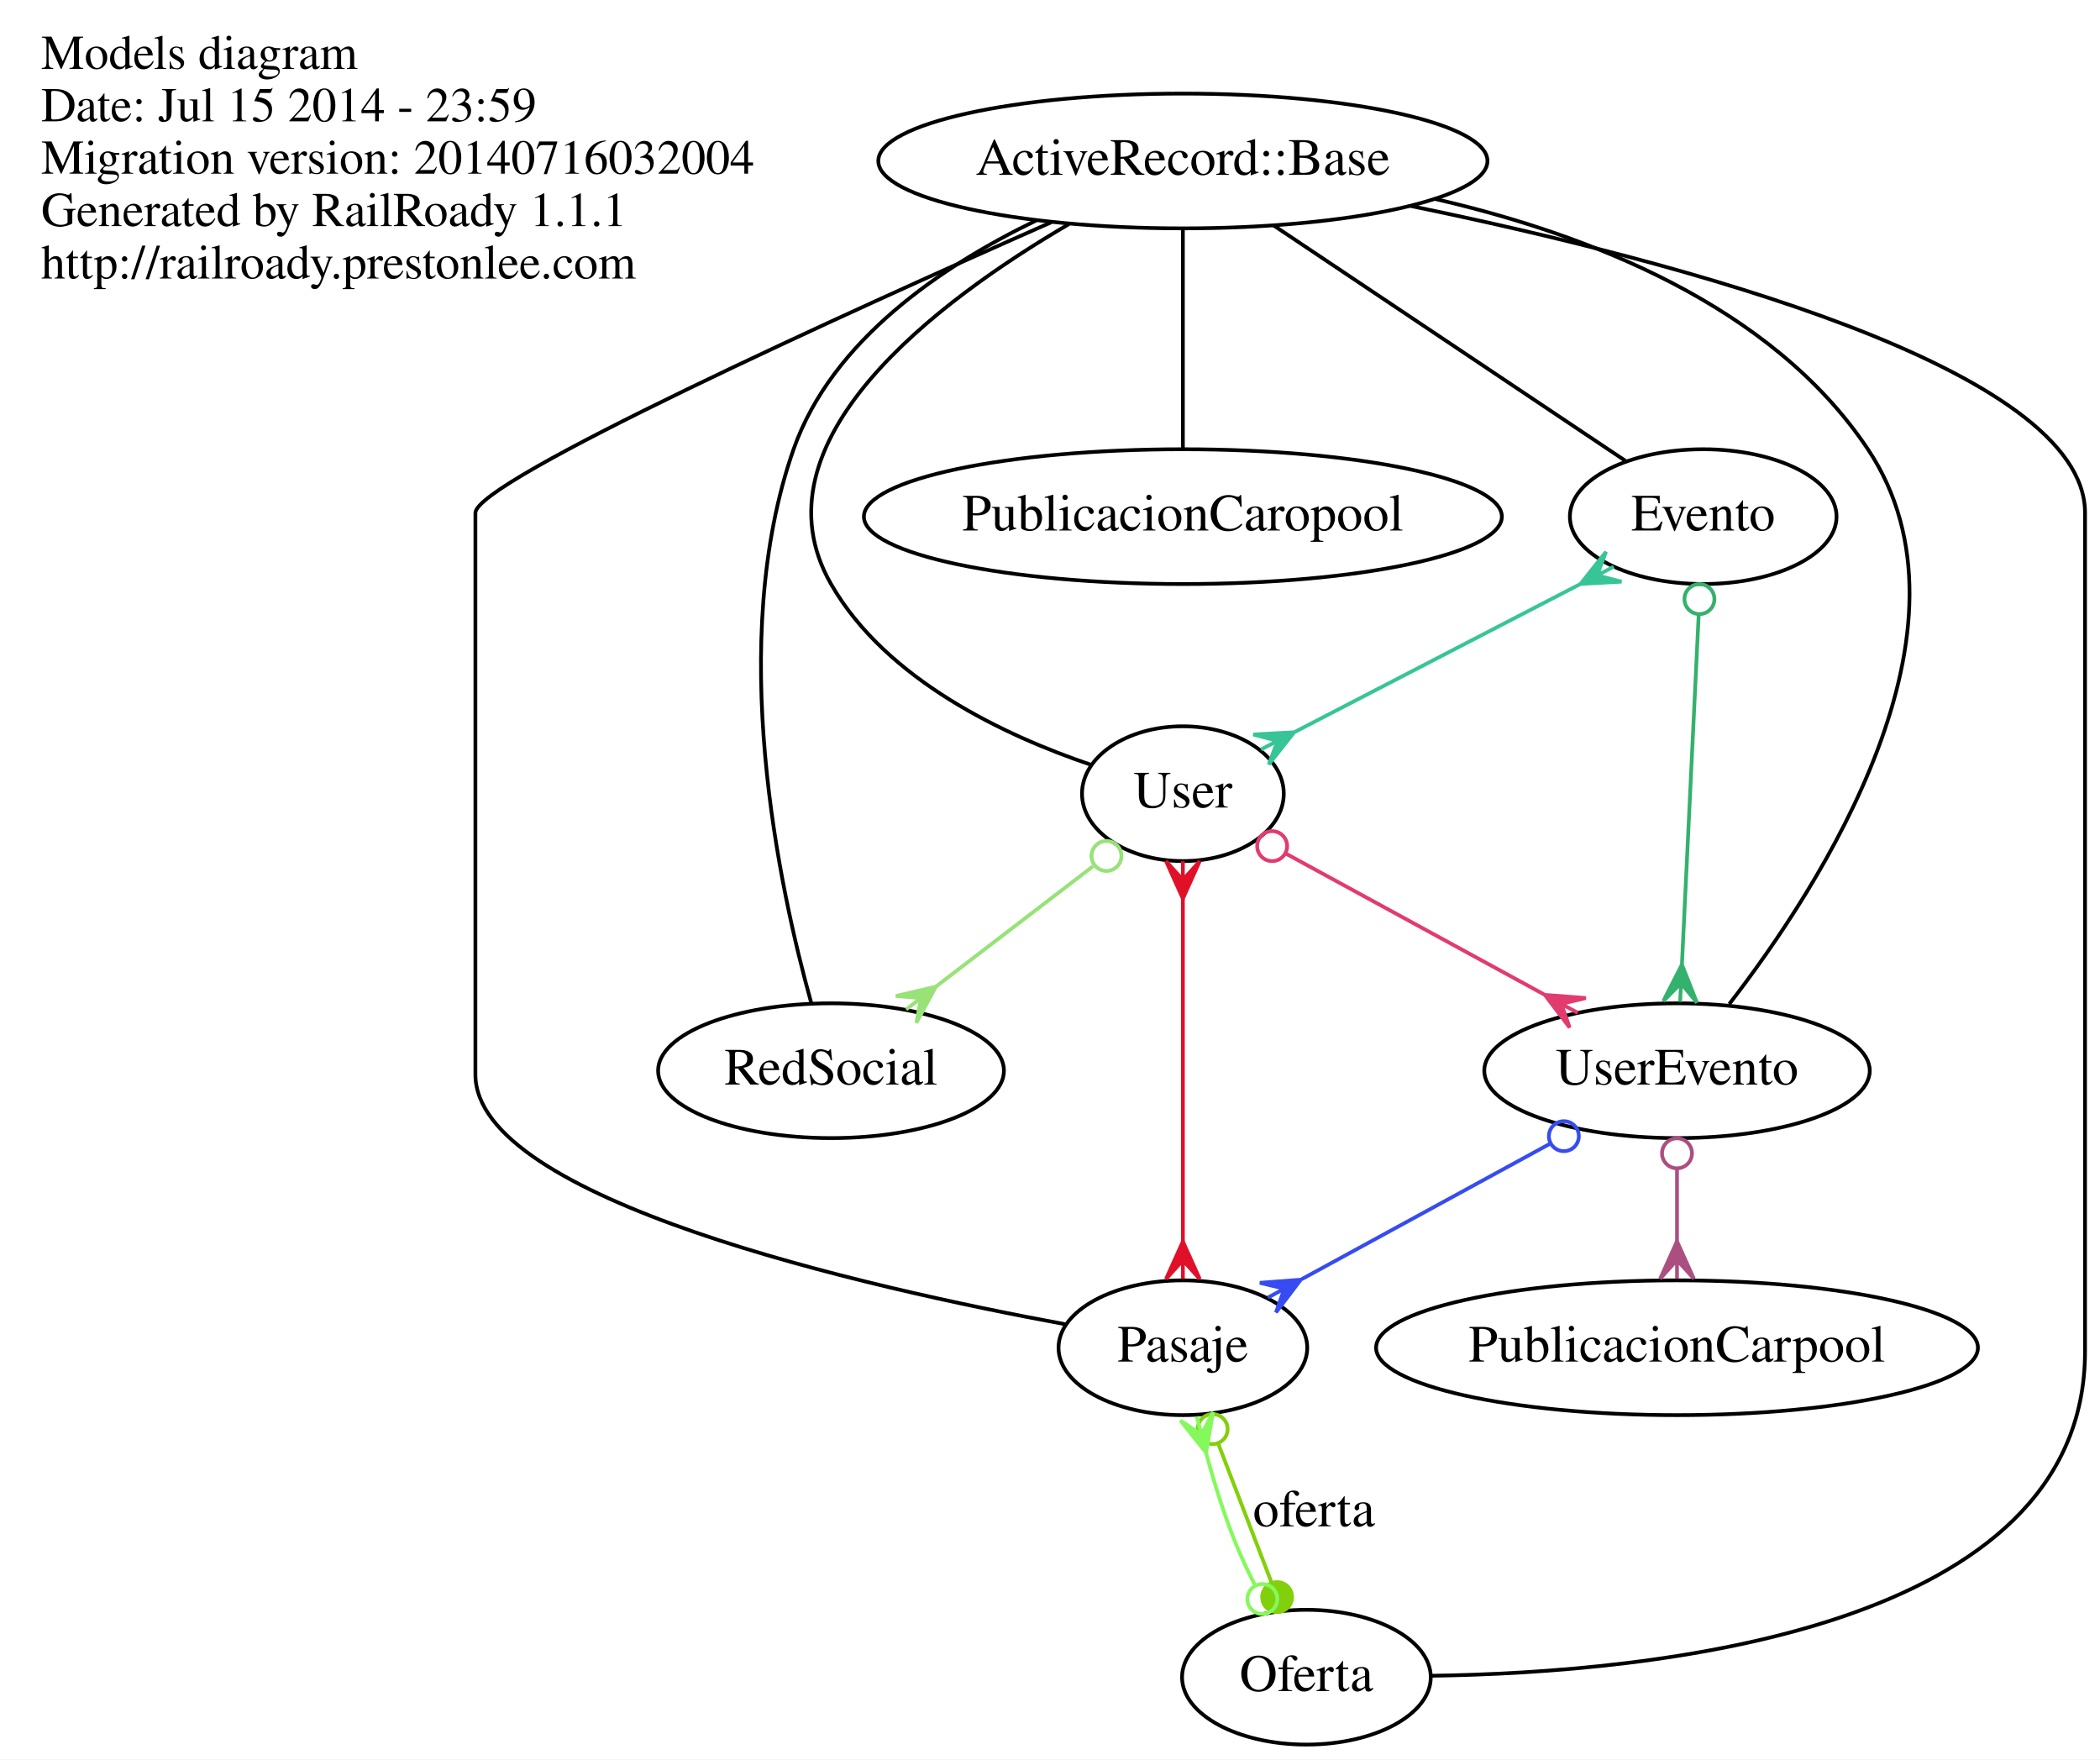
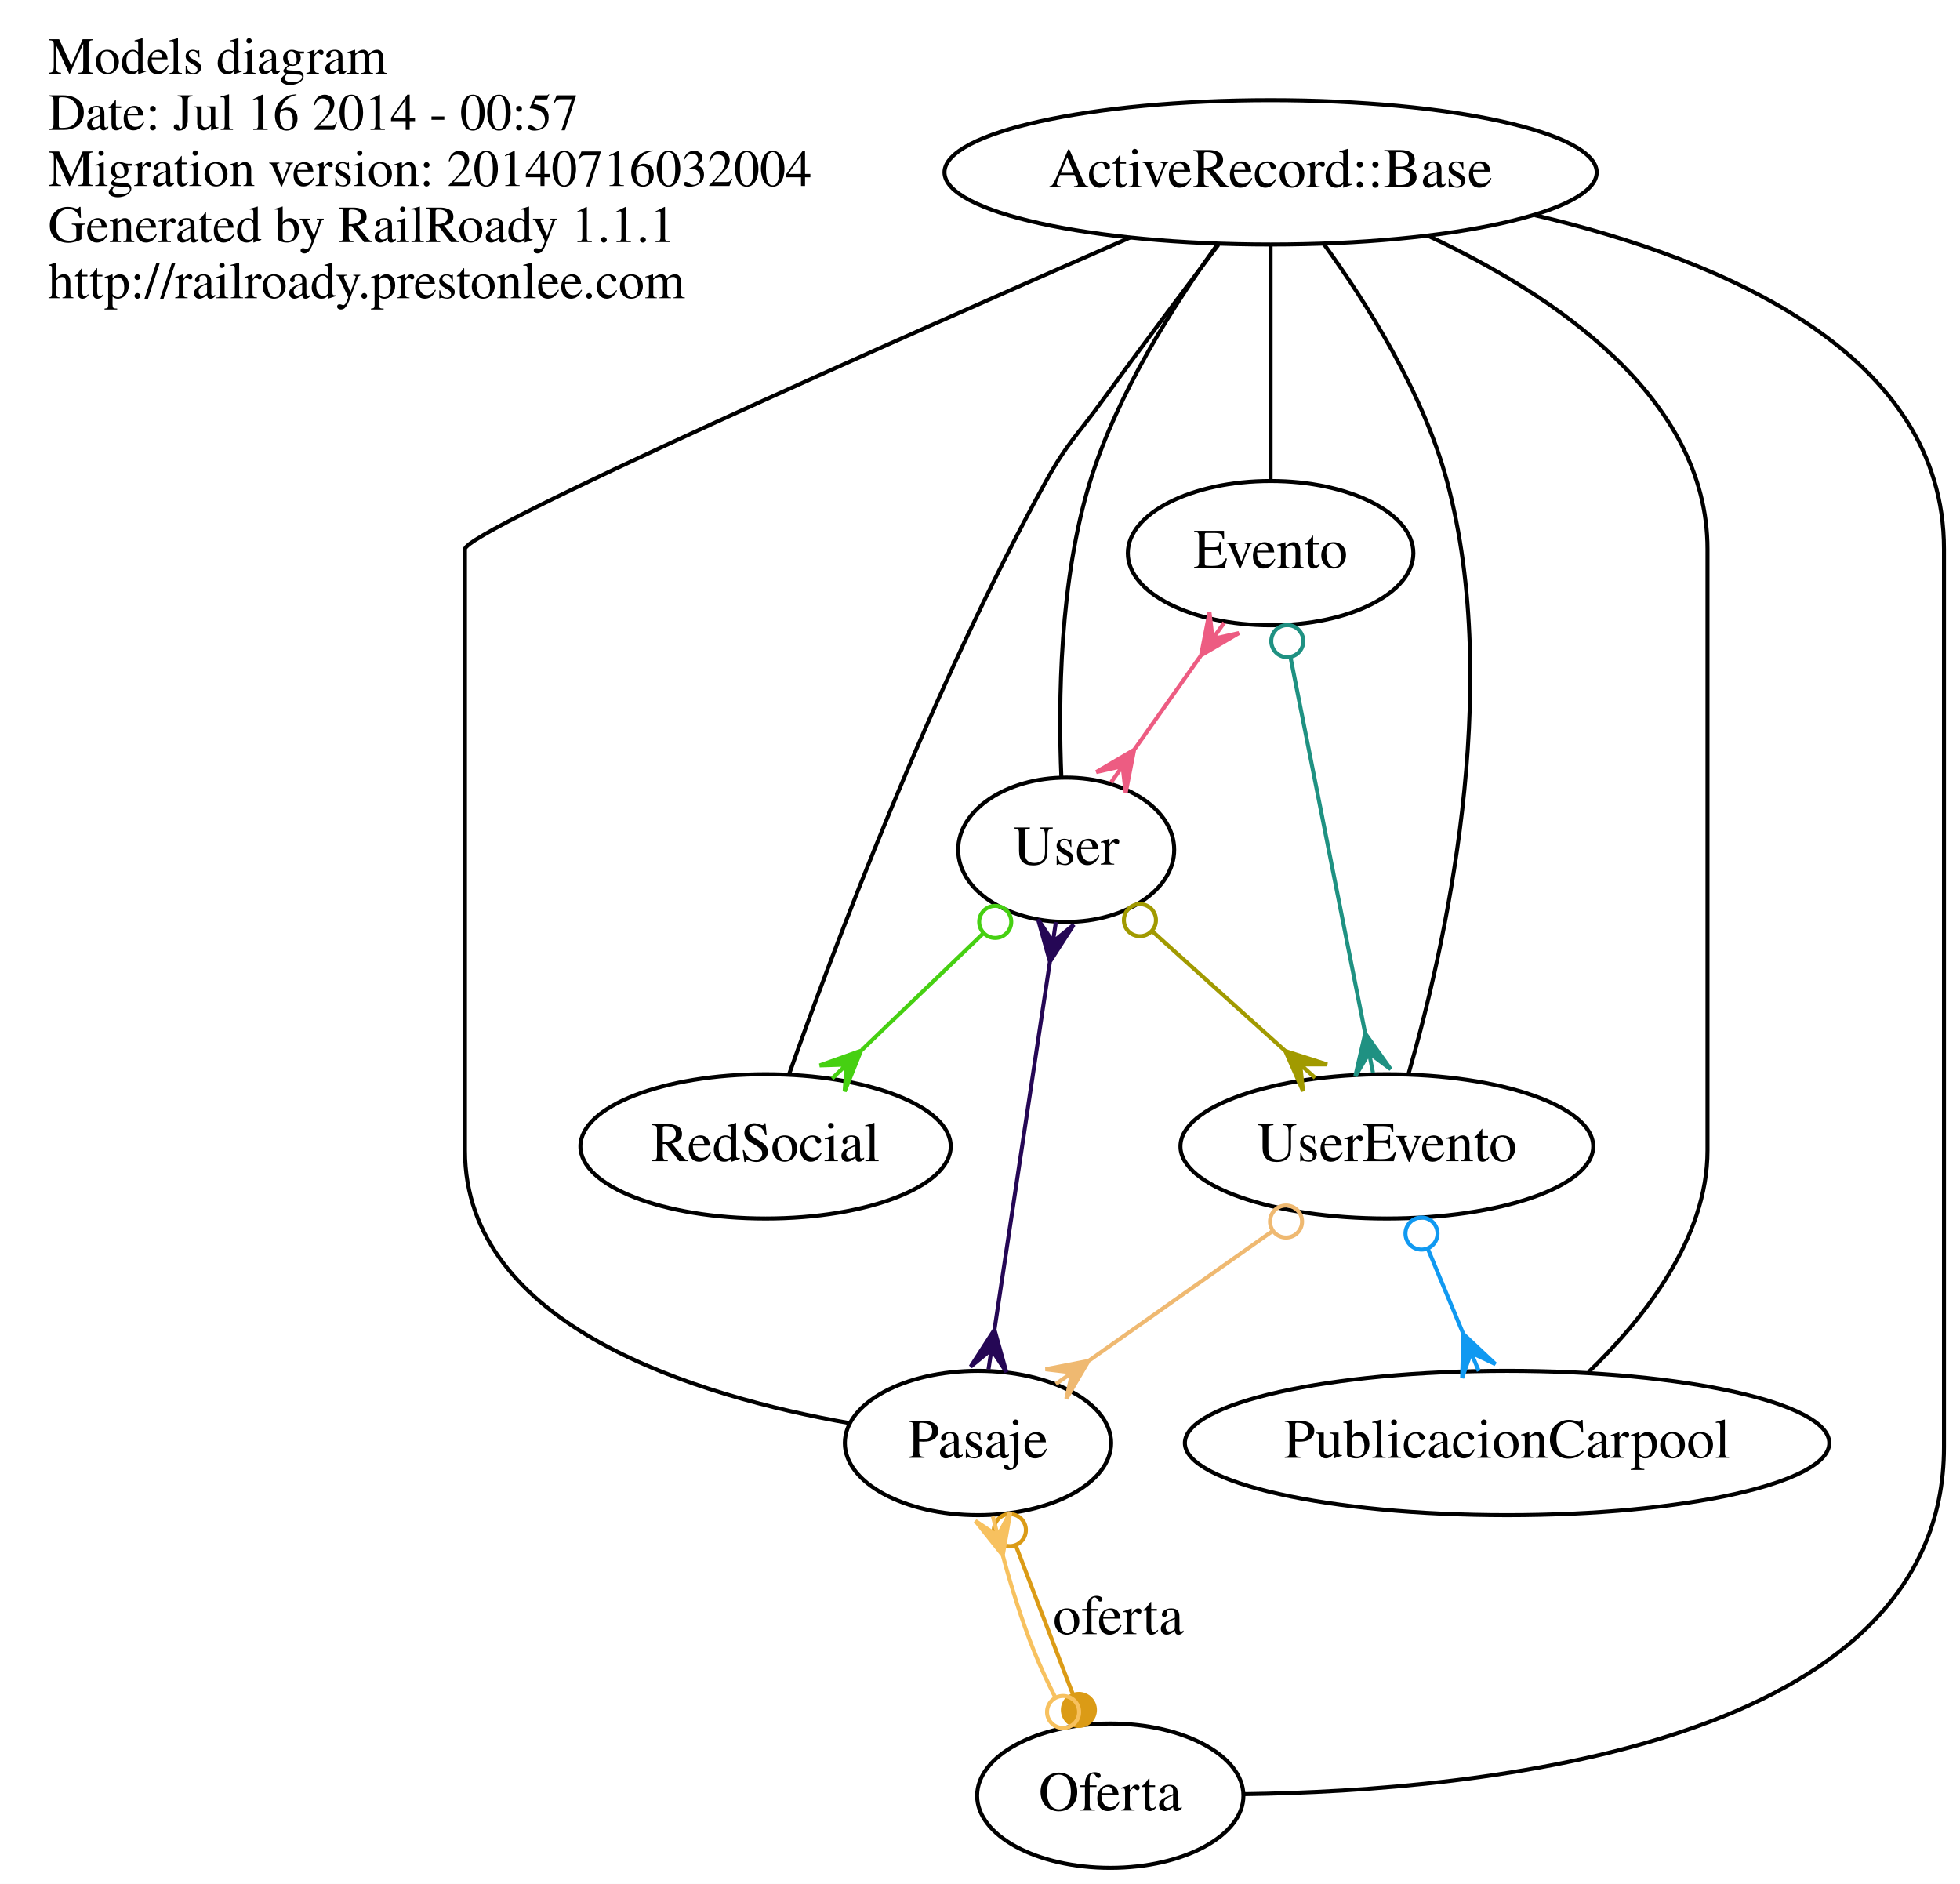
- <svg xmlns="http://www.w3.org/2000/svg" width="561pt" height="470pt" viewBox="0.00 0.00 561.00 470.00">
+ <svg xmlns="http://www.w3.org/2000/svg" width="489pt" height="470pt" viewBox="0.00 0.00 489.00 470.00">
  <g id="graph0" class="graph" transform="scale(1 1) rotate(0) translate(4 466)">
-     <polygon fill="white" stroke="none" points="-4,4 -4,-466 557,-466 557,4 -4,4" />
+     <polygon fill="white" stroke="none" points="-4,4 -4,-466 485,-466 485,4 -4,4" />
    <g id="node1" class="node">
-       <text text-anchor="start" x="7" y="-447.6" font-family="Times,serif" font-size="13.00">Models diagram</text>
-       <text text-anchor="start" x="7" y="-433.6" font-family="Times,serif" font-size="13.00">Date: Jul 15 2014 - 23:59</text>
-       <text text-anchor="start" x="7" y="-419.6" font-family="Times,serif" font-size="13.00">Migration version: 20140716032004</text>
-       <text text-anchor="start" x="7" y="-405.6" font-family="Times,serif" font-size="13.00">Generated by RailRoady 1.1.1</text>
-       <text text-anchor="start" x="7" y="-391.6" font-family="Times,serif" font-size="13.00">http://railroady.prestonlee.com</text>
+       <text text-anchor="start" x="8" y="-447.6" font-family="Times,serif" font-size="13.00">Models diagram</text>
+       <text text-anchor="start" x="8" y="-433.6" font-family="Times,serif" font-size="13.00">Date: Jul 16 2014 - 00:57</text>
+       <text text-anchor="start" x="8" y="-419.6" font-family="Times,serif" font-size="13.00">Migration version: 20140716032004</text>
+       <text text-anchor="start" x="8" y="-405.6" font-family="Times,serif" font-size="13.00">Generated by RailRoady 1.1.1</text>
+       <text text-anchor="start" x="8" y="-391.6" font-family="Times,serif" font-size="13.00">http://railroady.prestonlee.com</text>
    </g>
    <g id="node2" class="node">
-       <ellipse fill="none" stroke="black" cx="218" cy="-180" rx="46.196" ry="18" />
-       <text text-anchor="middle" x="218" y="-176.3" font-family="Times,serif" font-size="14.00">RedSocial</text>
+       <ellipse fill="none" stroke="black" cx="187" cy="-180" rx="46.196" ry="18" />
+       <text text-anchor="middle" x="187" y="-176.3" font-family="Times,serif" font-size="14.00">RedSocial</text>
    </g>
    <g id="node3" class="node">
-       <ellipse fill="none" stroke="black" cx="451" cy="-328" rx="35.619" ry="18" />
-       <text text-anchor="middle" x="451" y="-324.3" font-family="Times,serif" font-size="14.00">Evento</text>
+       <ellipse fill="none" stroke="black" cx="313" cy="-328" rx="35.619" ry="18" />
+       <text text-anchor="middle" x="313" y="-324.3" font-family="Times,serif" font-size="14.00">Evento</text>
    </g>
    <g id="node7" class="node">
-       <ellipse fill="none" stroke="black" cx="312" cy="-254" rx="26.949" ry="18" />
-       <text text-anchor="middle" x="312" y="-250.3" font-family="Times,serif" font-size="14.00">User</text>
+       <ellipse fill="none" stroke="black" cx="262" cy="-254" rx="26.949" ry="18" />
+       <text text-anchor="middle" x="262" y="-250.3" font-family="Times,serif" font-size="14.00">User</text>
    </g>
    <g id="edge3" class="edge">
-       <path fill="none" stroke="#37c598" d="M418.214,-310.017C395.1,-298.044 364.385,-282.135 341.933,-270.505" />
-       <polygon fill="#37c598" stroke="#37c598" points="418.226,-310.023 425.035,-318.619 422.665,-312.323 427.105,-314.623 427.105,-314.623 427.105,-314.623 422.665,-312.323 429.175,-310.627 418.226,-310.023 418.226,-310.023" />
-       <polygon fill="#37c598" stroke="#37c598" points="341.742,-270.406 334.932,-261.811 337.302,-268.106 332.863,-265.807 332.863,-265.807 332.863,-265.807 337.302,-268.106 330.793,-269.802 341.742,-270.406 341.742,-270.406" />
+       <path fill="none" stroke="#ed5c82" d="M295.512,-302.311C290.195,-294.804 284.36,-286.568 279.071,-279.101" />
+       <polygon fill="#ed5c82" stroke="#ed5c82" points="295.647,-302.502 297.755,-313.263 298.537,-306.582 301.427,-310.662 301.427,-310.662 301.427,-310.662 298.537,-306.582 305.099,-308.061 295.647,-302.502 295.647,-302.502" />
+       <polygon fill="#ed5c82" stroke="#ed5c82" points="278.957,-278.939 276.849,-268.177 276.067,-274.859 273.176,-270.778 273.176,-270.778 273.176,-270.778 276.067,-274.859 269.504,-273.38 278.957,-278.939 278.957,-278.939" />
    </g>
    <g id="node8" class="node">
-       <ellipse fill="none" stroke="black" cx="444" cy="-180" rx="51.493" ry="18" />
-       <text text-anchor="middle" x="444" y="-176.3" font-family="Times,serif" font-size="14.00">UserEvento</text>
+       <ellipse fill="none" stroke="black" cx="342" cy="-180" rx="51.493" ry="18" />
+       <text text-anchor="middle" x="342" y="-176.3" font-family="Times,serif" font-size="14.00">UserEvento</text>
    </g>
    <g id="edge2" class="edge">
-       <path fill="none" stroke="#34b16d" d="M449.792,-301.8C448.547,-275.827 446.611,-235.449 445.324,-208.622" />
-       <ellipse fill="none" stroke="#34b16d" cx="449.992" cy="-305.971" rx="4" ry="4" />
-       <polygon fill="#34b16d" stroke="#34b16d" points="445.312,-208.366 449.328,-198.162 445.073,-203.372 444.833,-198.378 444.833,-198.378 444.833,-198.378 445.073,-203.372 440.338,-198.593 445.312,-208.366 445.312,-208.366" />
+       <path fill="none" stroke="#1f9182" d="M318.006,-301.8C323.187,-275.712 331.256,-235.09 336.584,-208.265" />
+       <ellipse fill="none" stroke="#1f9182" cx="317.163" cy="-306.043" rx="4" ry="4" />
+       <polygon fill="#1f9182" stroke="#1f9182" points="336.6,-208.186 342.962,-199.255 337.574,-203.282 338.548,-198.378 338.548,-198.378 338.548,-198.378 337.574,-203.282 334.134,-197.501 336.6,-208.186 336.6,-208.186" />
    </g>
    <g id="node4" class="node">
-       <ellipse fill="none" stroke="black" cx="312" cy="-106" rx="33.221" ry="18" />
-       <text text-anchor="middle" x="312" y="-102.3" font-family="Times,serif" font-size="14.00">Pasaje</text>
+       <ellipse fill="none" stroke="black" cx="240" cy="-106" rx="33.221" ry="18" />
+       <text text-anchor="middle" x="240" y="-102.3" font-family="Times,serif" font-size="14.00">Pasaje</text>
    </g>
    <g id="node6" class="node">
-       <ellipse fill="none" stroke="black" cx="345" cy="-18" rx="33.221" ry="18" />
-       <text text-anchor="middle" x="345" y="-14.3" font-family="Times,serif" font-size="14.00">Oferta</text>
+       <ellipse fill="none" stroke="black" cx="273" cy="-18" rx="33.221" ry="18" />
+       <text text-anchor="middle" x="273" y="-14.3" font-family="Times,serif" font-size="14.00">Oferta</text>
    </g>
    <g id="edge5" class="edge">
-       <path fill="none" stroke="#81d00b" d="M321.423,-80.442C325.895,-68.789 331.222,-54.907 335.68,-43.289" />
-       <ellipse fill="none" stroke="#81d00b" cx="319.953" cy="-84.275" rx="4" ry="4" />
-       <ellipse fill="#81d00b" stroke="#81d00b" cx="337.173" cy="-39.397" rx="4" ry="4" />
-       <text text-anchor="middle" x="347" y="-58.3" font-family="Times,serif" font-size="14.00">oferta</text>
+       <path fill="none" stroke="#db9b16" d="M249.423,-80.442C253.895,-68.789 259.222,-54.907 263.68,-43.289" />
+       <ellipse fill="none" stroke="#db9b16" cx="247.953" cy="-84.275" rx="4" ry="4" />
+       <ellipse fill="#db9b16" stroke="#db9b16" cx="265.173" cy="-39.397" rx="4" ry="4" />
+       <text text-anchor="middle" x="275" y="-58.3" font-family="Times,serif" font-size="14.00">oferta</text>
    </g>
    <g id="node5" class="node">
-       <ellipse fill="none" stroke="black" cx="312" cy="-328" rx="85.214" ry="18" />
-       <text text-anchor="middle" x="312" y="-324.3" font-family="Times,serif" font-size="14.00">PublicacionCaropool</text>
+       <ellipse fill="none" stroke="black" cx="372" cy="-106" rx="80.389" ry="18" />
+       <text text-anchor="middle" x="372" y="-102.3" font-family="Times,serif" font-size="14.00">PublicacionCarpool</text>
    </g>
    <g id="edge8" class="edge">
-       <path fill="none" stroke="#85f95b" d="M331.338,-42.419C329.398,-46.222 327.542,-50.17 326,-54 322.949,-61.581 320.327,-70.055 318.205,-77.884" />
-       <ellipse fill="none" stroke="#85f95b" cx="333.227" cy="-38.885" rx="4" ry="4" />
-       <polygon fill="#85f95b" stroke="#85f95b" points="318.179,-77.987 311.348,-86.566 316.944,-82.832 315.709,-87.677 315.709,-87.677 315.709,-87.677 316.944,-82.832 320.07,-88.789 318.179,-77.987 318.179,-77.987" />
+       <path fill="none" stroke="#f7c15f" d="M259.338,-42.419C257.398,-46.222 255.542,-50.17 254,-54 250.949,-61.581 248.327,-70.055 246.205,-77.884" />
+       <ellipse fill="none" stroke="#f7c15f" cx="261.227" cy="-38.885" rx="4" ry="4" />
+       <polygon fill="#f7c15f" stroke="#f7c15f" points="246.179,-77.987 239.348,-86.566 244.944,-82.832 243.709,-87.677 243.709,-87.677 243.709,-87.677 244.944,-82.832 248.07,-88.789 246.179,-77.987 246.179,-77.987" />
    </g>
    <g id="edge10" class="edge">
-       <path fill="none" stroke="#98e278" d="M288.002,-234.619C275.202,-224.814 259.382,-212.697 246.02,-202.462" />
-       <ellipse fill="none" stroke="#98e278" cx="291.583" cy="-237.362" rx="4" ry="4" />
-       <polygon fill="#98e278" stroke="#98e278" points="246.007,-202.452 240.804,-192.799 242.037,-199.412 238.068,-196.371 238.068,-196.371 238.068,-196.371 242.037,-199.412 235.332,-199.944 246.007,-202.452 246.007,-202.452" />
+       <path fill="none" stroke="#46d012" d="M241.268,-233.098C231.905,-224.109 220.786,-213.435 211.058,-204.096" />
+       <ellipse fill="none" stroke="#46d012" cx="244.297" cy="-236.005" rx="4" ry="4" />
+       <polygon fill="#46d012" stroke="#46d012" points="210.828,-203.875 206.731,-193.704 207.221,-200.412 203.614,-196.95 203.614,-196.95 203.614,-196.95 207.221,-200.412 200.498,-200.196 210.828,-203.875 210.828,-203.875" />
    </g>
    <g id="edge12" class="edge">
-       <path fill="none" stroke="#e11029" d="M312,-225.872C312,-199.785 312,-160.557 312,-134.384" />
-       <polygon fill="#e11029" stroke="#e11029" points="312,-225.966 307.5,-235.966 312,-230.966 312,-235.966 312,-235.966 312,-235.966 312,-230.966 316.5,-235.966 312,-225.966 312,-225.966" />
-       <polygon fill="#e11029" stroke="#e11029" points="312,-134.378 316.5,-124.378 312,-129.378 312,-124.378 312,-124.378 312,-124.378 312,-129.378 307.5,-124.378 312,-134.378 312,-134.378" />
+       <path fill="none" stroke="#250755" d="M257.912,-225.872C253.981,-199.785 248.07,-160.557 244.126,-134.384" />
+       <polygon fill="#250755" stroke="#250755" points="257.943,-226.078 254.983,-236.637 258.688,-231.022 259.433,-235.966 259.433,-235.966 259.433,-235.966 258.688,-231.022 263.883,-235.296 257.943,-226.078 257.943,-226.078" />
+       <polygon fill="#250755" stroke="#250755" points="244.109,-134.266 247.068,-123.707 243.364,-129.322 242.619,-124.378 242.619,-124.378 242.619,-124.378 243.364,-129.322 238.169,-125.048 244.109,-134.266 244.109,-134.266" />
    </g>
    <g id="edge11" class="edge">
-       <path fill="none" stroke="#e23b6d" d="M339.416,-238.046C359.47,-227.107 386.848,-212.174 408.562,-200.33" />
-       <ellipse fill="none" stroke="#e23b6d" cx="335.847" cy="-239.992" rx="4" ry="4" />
-       <polygon fill="#e23b6d" stroke="#e23b6d" points="408.705,-200.252 419.639,-199.414 413.094,-197.858 417.484,-195.463 417.484,-195.463 417.484,-195.463 413.094,-197.858 415.329,-191.513 408.705,-200.252 408.705,-200.252" />
+       <path fill="none" stroke="#a19a00" d="M283.379,-233.759C293.616,-224.546 305.947,-213.448 316.653,-203.812" />
+       <ellipse fill="none" stroke="#a19a00" cx="280.398" cy="-236.442" rx="4" ry="4" />
+       <polygon fill="#a19a00" stroke="#a19a00" points="316.676,-203.792 327.119,-200.447 320.392,-200.447 324.109,-197.102 324.109,-197.102 324.109,-197.102 320.392,-200.447 321.098,-193.757 316.676,-203.792 316.676,-203.792" />
    </g>
    <g id="edge14" class="edge">
-       <path fill="none" stroke="#364cf2" d="M410.191,-160.559C389.743,-149.405 363.834,-135.273 343.766,-124.327" />
-       <ellipse fill="none" stroke="#364cf2" cx="413.776" cy="-162.514" rx="4" ry="4" />
-       <polygon fill="#364cf2" stroke="#364cf2" points="343.494,-124.179 336.87,-115.44 339.105,-121.784 334.715,-119.39 334.715,-119.39 334.715,-119.39 339.105,-121.784 332.56,-123.341 343.494,-124.179 343.494,-124.179" />
-     </g>
-     <g id="node10" class="node">
-       <ellipse fill="none" stroke="black" cx="444" cy="-106" rx="80.389" ry="18" />
-       <text text-anchor="middle" x="444" y="-102.3" font-family="Times,serif" font-size="14.00">PublicacionCarpool</text>
+       <path fill="none" stroke="#efb971" d="M313.504,-158.885C299.226,-148.806 282.004,-136.65 267.82,-126.638" />
+       <ellipse fill="none" stroke="#efb971" cx="316.851" cy="-161.247" rx="4" ry="4" />
+       <polygon fill="#efb971" stroke="#efb971" points="267.605,-126.486 262.03,-117.042 263.52,-123.602 259.435,-120.719 259.435,-120.719 259.435,-120.719 263.52,-123.602 256.84,-124.395 267.605,-126.486 267.605,-126.486" />
    </g>
    <g id="edge15" class="edge">
-       <path fill="none" stroke="#ab4f81" d="M444,-153.792C444,-147.58 444,-140.896 444,-134.579" />
-       <ellipse fill="none" stroke="#ab4f81" cx="444" cy="-157.937" rx="4" ry="4" />
-       <polygon fill="#ab4f81" stroke="#ab4f81" points="444,-134.441 448.5,-124.441 444,-129.441 444,-124.441 444,-124.441 444,-124.441 444,-129.441 439.5,-124.441 444,-134.441 444,-134.441" />
+       <path fill="none" stroke="#1099f1" d="M352.307,-154.262C355.106,-147.545 358.148,-140.245 360.984,-133.438" />
+       <ellipse fill="none" stroke="#1099f1" cx="350.648" cy="-158.245" rx="4" ry="4" />
+       <polygon fill="#1099f1" stroke="#1099f1" points="361.095,-133.171 369.095,-125.671 363.018,-128.556 364.941,-123.941 364.941,-123.941 364.941,-123.941 363.018,-128.556 360.788,-122.21 361.095,-133.171 361.095,-133.171" />
    </g>
    <g id="node9" class="node">
-       <ellipse fill="none" stroke="black" cx="312" cy="-423" rx="81.365" ry="18" />
-       <text text-anchor="middle" x="312" y="-419.3" font-family="Times,serif" font-size="14.00">ActiveRecord::Base</text>
+       <ellipse fill="none" stroke="black" cx="313" cy="-423" rx="81.365" ry="18" />
+       <text text-anchor="middle" x="313" y="-419.3" font-family="Times,serif" font-size="14.00">ActiveRecord::Base</text>
    </g>
    <g id="edge1" class="edge">
-       <path fill="none" stroke="black" d="M272.863,-407.136C247.852,-395.074 218.252,-375.227 208,-346 189.951,-294.547 204.202,-228.58 212.75,-197.987" />
+       <path fill="none" stroke="black" d="M299.986,-404.951C291.616,-393.911 280.556,-379.186 271,-366 264.633,-357.214 262.259,-355.491 257,-346 228.346,-294.285 203.666,-228.446 192.845,-197.934" />
    </g>
    <g id="edge4" class="edge">
-       <path fill="none" stroke="black" d="M336.212,-405.801C362.813,-388.003 405.093,-359.715 430.237,-342.892" />
+       <path fill="none" stroke="black" d="M313,-404.942C313,-388.267 313,-363.01 313,-346.264" />
    </g>
    <g id="edge6" class="edge">
-       <path fill="none" stroke="black" d="M276.893,-406.655C222.236,-382.501 123,-337.48 123,-329 123,-329 123,-329 123,-179 123,-145.643 227.109,-122.14 280.79,-112.238" />
+       <path fill="none" stroke="black" d="M277.988,-406.757C220.401,-381.556 112,-333.518 112,-329 112,-329 112,-329 112,-179 112,-135.018 170.118,-117.618 208.03,-110.946" />
    </g>
    <g id="edge7" class="edge">
-       <path fill="none" stroke="black" d="M312,-404.942C312,-388.267 312,-363.01 312,-346.264" />
+       <path fill="none" stroke="black" d="M352.352,-407.146C383.573,-392.507 422,-366.811 422,-329 422,-329 422,-329 422,-179 422,-157.085 406.18,-137.043 392.337,-123.701" />
    </g>
    <g id="edge9" class="edge">
-       <path fill="none" stroke="black" d="M372.814,-410.99C444.209,-396.292 553,-367.569 553,-329 553,-329 553,-329 553,-105 553,-30.365 437.216,-19.227 378.419,-18.383" />
+       <path fill="none" stroke="black" d="M378.916,-412.317C425.982,-401.237 481,-377.839 481,-329 481,-329 481,-329 481,-105 481,-30.365 365.216,-19.227 306.419,-18.383" />
    </g>
    <g id="edge13" class="edge">
-       <path fill="none" stroke="black" d="M281.569,-406.15C246.469,-385.633 196.215,-347.986 218,-310 232.768,-284.249 264.777,-269.397 287.325,-261.761" />
+       <path fill="none" stroke="black" d="M299.742,-405.002C289.082,-390.288 274.802,-367.972 268,-346 260.321,-321.195 260.018,-290.825 260.793,-272.2" />
    </g>
    <g id="edge16" class="edge">
-       <path fill="none" stroke="black" d="M379.177,-412.898C420.101,-403.509 469.311,-384.484 495,-346 526.961,-298.12 482.293,-229.247 457.961,-197.804" />
+       <path fill="none" stroke="black" d="M326.333,-405.06C336.981,-390.383 351.068,-368.086 357,-346 371.102,-293.497 356.206,-228.583 347.442,-198.201" />
    </g>
  </g>
</svg>
